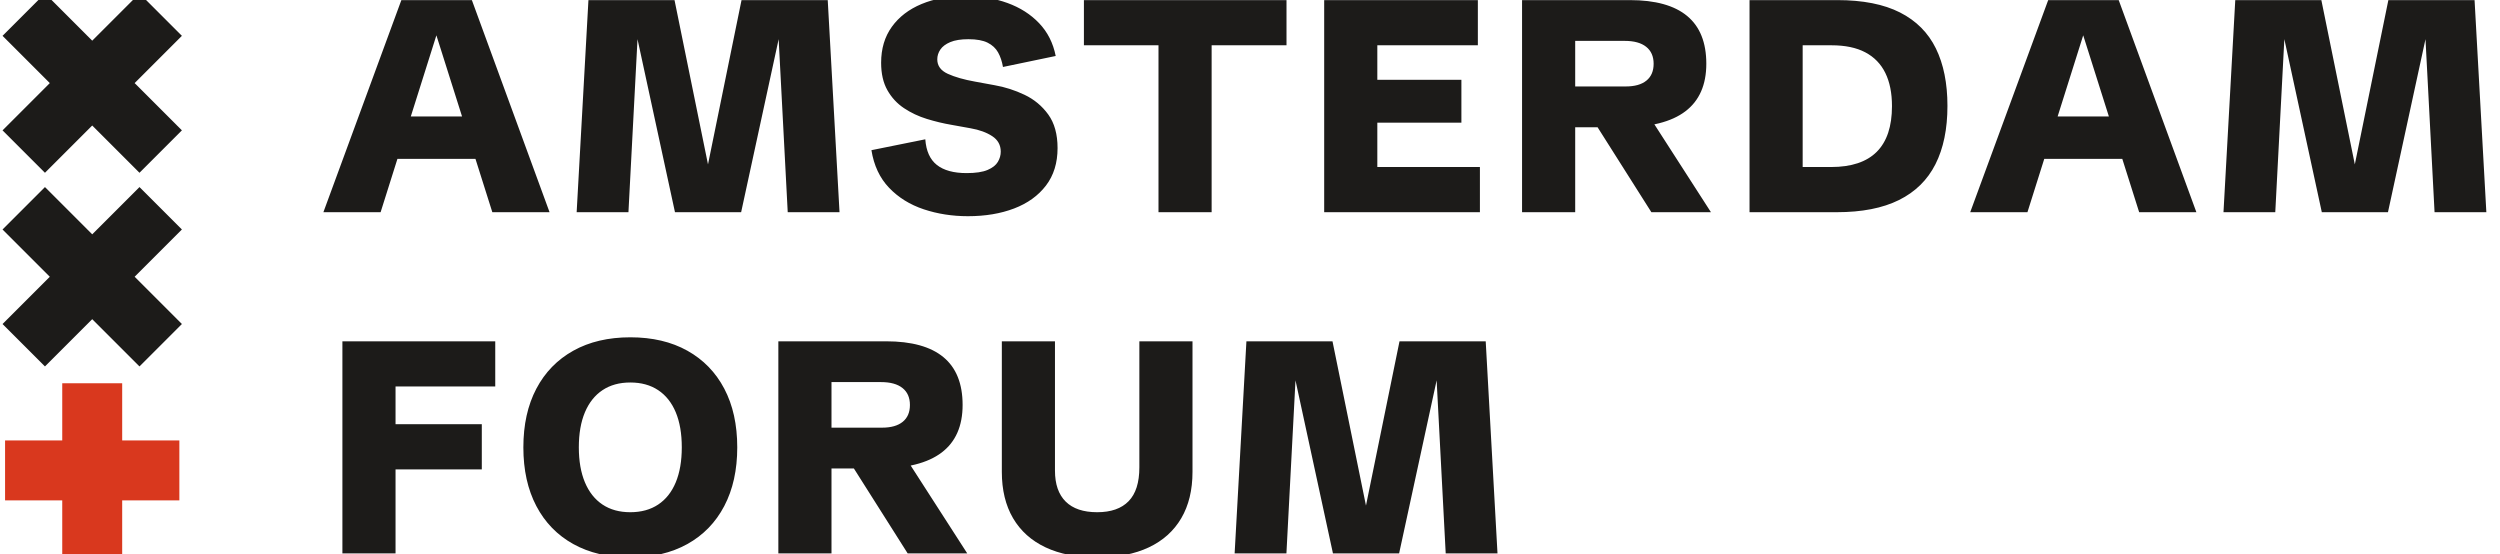
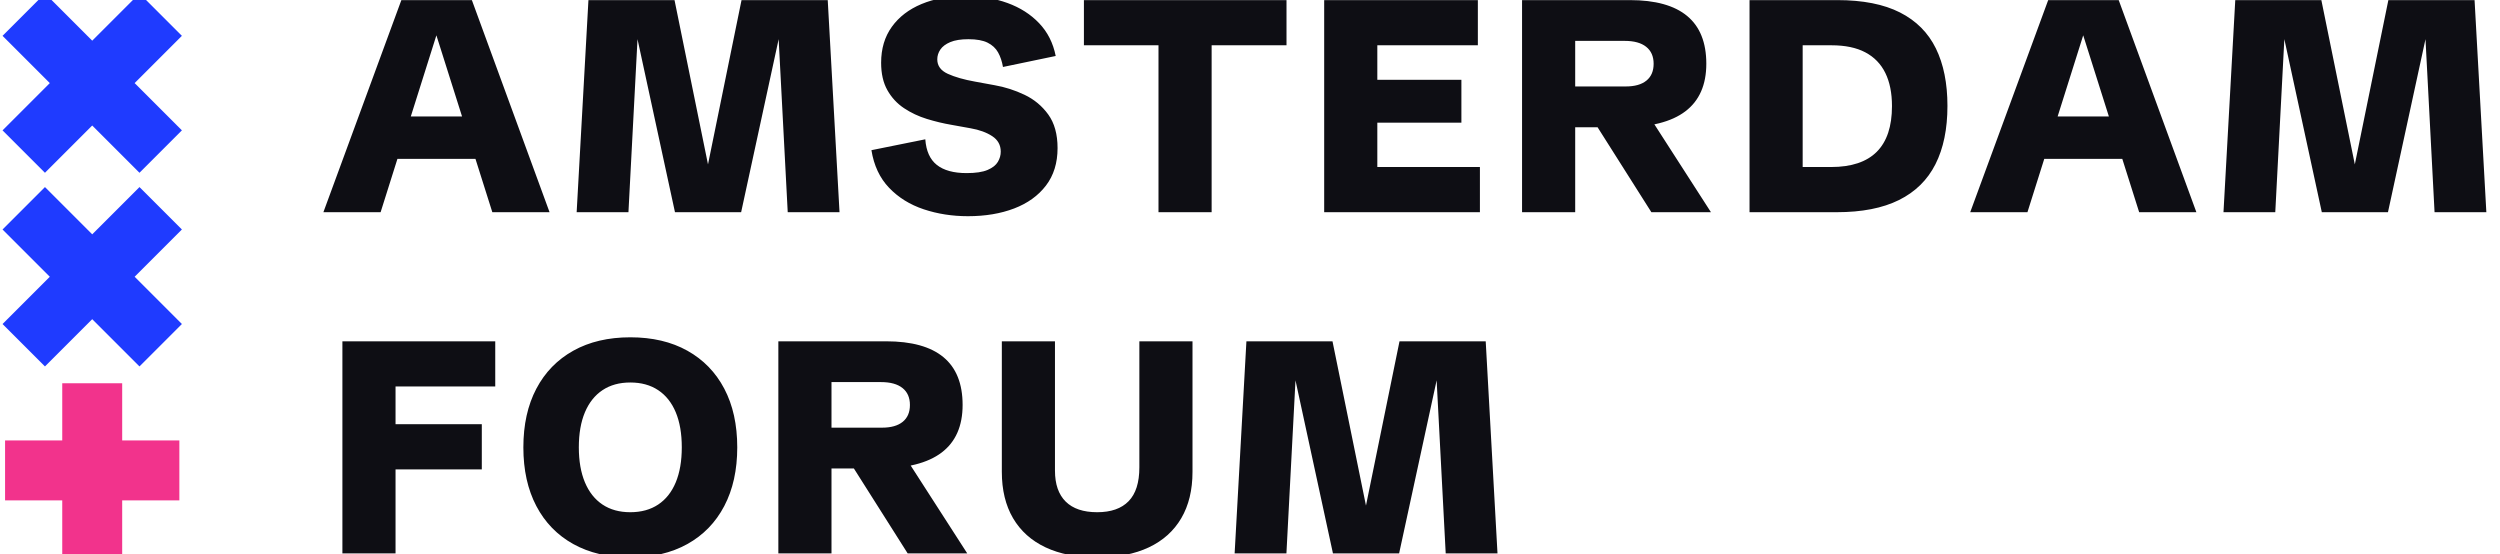
<svg xmlns="http://www.w3.org/2000/svg" viewBox="0 0 542.2 120.0" width="542" height="120" role="img" aria-label="Amsterdam Forum">
-   <path fill="#1C1B19" d="M30.25 37.45L0.55 7.75L9.75 -1.45L39.45 28.25Z M39.45 7.75L9.75 37.45L0.55 28.25L30.25 -1.45Z" />
-   <path fill="#1C1B19" d="M30.25 79.45L0.55 49.75L9.75 40.55L39.45 70.25Z M39.45 49.75L9.75 79.45L0.55 70.25L30.25 40.55Z" />
-   <path fill="#D9381E" d="M38.90 108.50L1.10 108.50L1.10 95.50L38.90 95.50Z M13.50 120.90L13.50 83.10L26.50 83.10L26.50 120.90Z" />
-   <path fill="#1C1B19" d="M70.137 46.0 87.048 0.0H102.339L119.187 46.0H106.776L94.644 7.638L82.547 46.0ZM82.313 34.437V25.24H106.91V34.437ZM125.064 46.0 127.62 0.0H146.29L154.101 38.332H152.999L160.823 0.0H179.519L182.074 46.0H170.841L168.856 8.111H168.952L160.738 46.0H146.389L138.186 8.111H138.282L136.297 46.0ZM209.927 46.867Q204.825 46.867 200.34 45.37Q195.855 43.874 192.824 40.704Q189.794 37.535 188.995 32.549L200.678 30.19Q200.951 33.986 203.189 35.753Q205.428 37.519 209.641 37.519Q212.587 37.519 214.187 36.835Q215.788 36.151 216.415 35.086Q217.042 34.022 217.042 32.871Q217.042 30.724 215.195 29.51Q213.348 28.297 210.499 27.799L206.401 27.06Q203.711 26.602 201.008 25.768Q198.305 24.934 196.06 23.436Q193.814 21.938 192.457 19.538Q191.099 17.139 191.099 13.582Q191.099 9.016 193.421 5.792Q195.742 2.567 199.865 0.85Q203.987 -0.867 209.388 -0.867Q214.374 -0.867 218.492 0.625Q222.609 2.117 225.367 5.01Q228.125 7.902 228.96 12.119L217.524 14.503Q217.218 12.694 216.463 11.344Q215.708 9.993 214.196 9.237Q212.683 8.481 210.041 8.481Q207.579 8.481 206.093 9.109Q204.607 9.738 203.942 10.727Q203.277 11.716 203.277 12.854Q203.277 14.948 205.567 15.991Q207.857 17.033 211.468 17.679L215.705 18.457Q219.057 19.041 222.195 20.535Q225.334 22.03 227.349 24.816Q229.364 27.602 229.364 32.09Q229.364 36.93 226.847 40.223Q224.33 43.515 219.944 45.191Q215.558 46.867 209.927 46.867ZM251.254 46.0V9.8H235.079V0.0H279.018V9.8H262.779V46.0ZM287.189 46.0V0.0H320.517V9.8H298.714V17.284H316.948V26.581H298.714V36.2H320.964V46.0ZM330.103 46.0V0.0H353.465Q370.065 0.0 370.065 13.789Q370.065 27.574 351.863 27.574H341.628V46.0ZM358.15 46.0 344.516 24.47H357.21L371.07 46.0ZM341.628 18.728H352.612Q355.511 18.728 357.075 17.461Q358.639 16.194 358.639 13.81Q358.639 11.413 357.023 10.129Q355.408 8.846 352.386 8.846H341.628ZM379.438 46.0V0.0H398.456Q406.796 0.0 412.074 2.684Q417.353 5.369 419.858 10.489Q422.362 15.609 422.362 22.932Q422.362 30.452 419.762 35.589Q417.162 40.727 411.845 43.363Q406.529 46.0 398.367 46.0ZM390.963 36.2H397.139Q410.332 36.2 410.332 23.0Q410.332 18.74 408.892 15.803Q407.451 12.866 404.555 11.333Q401.658 9.8 397.228 9.8H390.963ZM427.301 46.0 444.213 0.0H459.504L476.351 46.0H463.941L451.808 7.638L439.712 46.0ZM439.477 34.437V25.24H464.075V34.437ZM482.229 46.0 484.784 0.0H503.455L511.265 38.332H510.163L517.988 0.0H536.683L539.239 46.0H528.006L526.021 8.111H526.117L517.902 46.0H503.554L495.351 8.111H495.446L493.461 46.0Z M74.26 120.0V74.0H107.41V83.8H85.785V91.982H104.494V101.782H85.785V120.0ZM136.709 120.867Q129.557 120.867 124.344 117.976Q119.132 115.085 116.319 109.724Q113.507 104.363 113.507 97.011Q113.507 89.628 116.32 84.285Q119.134 78.941 124.344 76.037Q129.555 73.133 136.713 73.133Q143.871 73.133 149.074 76.036Q154.277 78.939 157.086 84.281Q159.896 89.622 159.896 97.0Q159.896 104.356 157.083 109.721Q154.271 115.085 149.065 117.976Q143.86 120.867 136.709 120.867ZM136.693 111.067Q140.247 111.067 142.748 109.404Q145.25 107.741 146.558 104.59Q147.866 101.44 147.866 96.996Q147.866 92.528 146.558 89.394Q145.25 86.259 142.748 84.596Q140.247 82.933 136.693 82.933Q133.163 82.933 130.67 84.596Q128.178 86.259 126.857 89.394Q125.536 92.528 125.536 96.996Q125.536 101.44 126.857 104.59Q128.178 107.741 130.67 109.404Q133.163 111.067 136.693 111.067ZM168.809 120.0V74.0H192.172Q208.771 74.0 208.771 87.789Q208.771 101.574 190.569 101.574H180.334V120.0ZM196.856 120.0 183.222 98.47H195.916L209.776 120.0ZM180.334 92.728H191.318Q194.217 92.728 195.781 91.461Q197.345 90.194 197.345 87.81Q197.345 85.413 195.73 84.129Q194.114 82.846 191.092 82.846H180.334ZM237.953 120.867Q231.381 120.867 226.761 118.688Q222.142 116.509 219.709 112.36Q217.277 108.212 217.277 102.311V74.0H228.802V102.051Q228.802 106.457 231.126 108.762Q233.451 111.067 237.953 111.067Q242.454 111.067 244.779 108.674Q247.104 106.281 247.104 101.348V74.0H258.629V102.311Q258.629 108.212 256.2 112.36Q253.771 116.509 249.16 118.688Q244.55 120.867 237.953 120.867ZM267.766 120.0 270.322 74.0H288.992L296.803 112.332H295.701L303.525 74.0H322.221L324.777 120.0H313.544L311.559 82.111H311.654L303.44 120.0H289.092L280.888 82.111H280.984L278.999 120.0Z" />
+   <path fill="#1F3BFF" d="M30.25 37.45L0.55 7.75L9.75 -1.45L39.45 28.25Z M39.45 7.75L9.75 37.45L0.55 28.25L30.25 -1.45Z" />
+   <path fill="#1F3BFF" d="M30.25 79.45L0.55 49.75L9.75 40.55L39.45 70.25Z M39.45 49.75L9.75 79.45L0.55 70.25L30.25 40.55Z" />
+   <path fill="#F2338C" d="M38.90 108.50L1.10 108.50L1.10 95.50L38.90 95.50Z M13.50 120.90L13.50 83.10L26.50 83.10L26.50 120.90Z" />
+   <path fill="#0E0E14" d="M70.137 46.0 87.048 0.0H102.339L119.187 46.0H106.776L94.644 7.638L82.547 46.0ZM82.313 34.437V25.24H106.91V34.437ZM125.064 46.0 127.62 0.0H146.29L154.101 38.332H152.999L160.823 0.0H179.519L182.074 46.0H170.841L168.856 8.111H168.952L160.738 46.0H146.389L138.186 8.111H138.282L136.297 46.0ZM209.927 46.867Q204.825 46.867 200.34 45.37Q195.855 43.874 192.824 40.704Q189.794 37.535 188.995 32.549L200.678 30.19Q200.951 33.986 203.189 35.753Q205.428 37.519 209.641 37.519Q212.587 37.519 214.187 36.835Q215.788 36.151 216.415 35.086Q217.042 34.022 217.042 32.871Q217.042 30.724 215.195 29.51Q213.348 28.297 210.499 27.799L206.401 27.06Q203.711 26.602 201.008 25.768Q198.305 24.934 196.06 23.436Q193.814 21.938 192.457 19.538Q191.099 17.139 191.099 13.582Q191.099 9.016 193.421 5.792Q195.742 2.567 199.865 0.85Q203.987 -0.867 209.388 -0.867Q214.374 -0.867 218.492 0.625Q222.609 2.117 225.367 5.01Q228.125 7.902 228.96 12.119L217.524 14.503Q217.218 12.694 216.463 11.344Q215.708 9.993 214.196 9.237Q212.683 8.481 210.041 8.481Q207.579 8.481 206.093 9.109Q204.607 9.738 203.942 10.727Q203.277 11.716 203.277 12.854Q203.277 14.948 205.567 15.991Q207.857 17.033 211.468 17.679L215.705 18.457Q219.057 19.041 222.195 20.535Q225.334 22.03 227.349 24.816Q229.364 27.602 229.364 32.09Q229.364 36.93 226.847 40.223Q224.33 43.515 219.944 45.191Q215.558 46.867 209.927 46.867ZM251.254 46.0V9.8H235.079V0.0H279.018V9.8H262.779V46.0ZM287.189 46.0V0.0H320.517V9.8H298.714V17.284H316.948V26.581H298.714V36.2H320.964V46.0ZM330.103 46.0V0.0H353.465Q370.065 0.0 370.065 13.789Q370.065 27.574 351.863 27.574H341.628V46.0ZM358.15 46.0 344.516 24.47H357.21L371.07 46.0ZM341.628 18.728H352.612Q355.511 18.728 357.075 17.461Q358.639 16.194 358.639 13.81Q358.639 11.413 357.023 10.129Q355.408 8.846 352.386 8.846H341.628ZM379.438 46.0V0.0H398.456Q406.796 0.0 412.074 2.684Q417.353 5.369 419.858 10.489Q422.362 15.609 422.362 22.932Q422.362 30.452 419.762 35.589Q417.162 40.727 411.845 43.363Q406.529 46.0 398.367 46.0ZM390.963 36.2H397.139Q410.332 36.2 410.332 23.0Q410.332 18.74 408.892 15.803Q407.451 12.866 404.555 11.333Q401.658 9.8 397.228 9.8H390.963ZM427.301 46.0 444.213 0.0H459.504L476.351 46.0H463.941L451.808 7.638L439.712 46.0ZM439.477 34.437V25.24H464.075V34.437ZM482.229 46.0 484.784 0.0H503.455L511.265 38.332H510.163L517.988 0.0H536.683L539.239 46.0H528.006L526.021 8.111H526.117L517.902 46.0H503.554L495.351 8.111H495.446L493.461 46.0Z M74.26 120.0V74.0H107.41V83.8H85.785V91.982H104.494V101.782H85.785V120.0ZM136.709 120.867Q129.557 120.867 124.344 117.976Q119.132 115.085 116.319 109.724Q113.507 104.363 113.507 97.011Q113.507 89.628 116.32 84.285Q119.134 78.941 124.344 76.037Q129.555 73.133 136.713 73.133Q143.871 73.133 149.074 76.036Q154.277 78.939 157.086 84.281Q159.896 89.622 159.896 97.0Q159.896 104.356 157.083 109.721Q154.271 115.085 149.065 117.976Q143.86 120.867 136.709 120.867ZM136.693 111.067Q140.247 111.067 142.748 109.404Q145.25 107.741 146.558 104.59Q147.866 101.44 147.866 96.996Q147.866 92.528 146.558 89.394Q145.25 86.259 142.748 84.596Q140.247 82.933 136.693 82.933Q133.163 82.933 130.67 84.596Q128.178 86.259 126.857 89.394Q125.536 92.528 125.536 96.996Q125.536 101.44 126.857 104.59Q128.178 107.741 130.67 109.404Q133.163 111.067 136.693 111.067ZM168.809 120.0V74.0H192.172Q208.771 74.0 208.771 87.789Q208.771 101.574 190.569 101.574H180.334V120.0ZM196.856 120.0 183.222 98.47H195.916L209.776 120.0ZM180.334 92.728H191.318Q194.217 92.728 195.781 91.461Q197.345 90.194 197.345 87.81Q197.345 85.413 195.73 84.129Q194.114 82.846 191.092 82.846H180.334ZM237.953 120.867Q231.381 120.867 226.761 118.688Q222.142 116.509 219.709 112.36Q217.277 108.212 217.277 102.311V74.0H228.802V102.051Q228.802 106.457 231.126 108.762Q233.451 111.067 237.953 111.067Q242.454 111.067 244.779 108.674Q247.104 106.281 247.104 101.348V74.0H258.629V102.311Q258.629 108.212 256.2 112.36Q253.771 116.509 249.16 118.688Q244.55 120.867 237.953 120.867ZM267.766 120.0 270.322 74.0H288.992L296.803 112.332H295.701L303.525 74.0H322.221L324.777 120.0H313.544L311.559 82.111H311.654L303.44 120.0H289.092L280.888 82.111H280.984L278.999 120.0Z" />
</svg>
